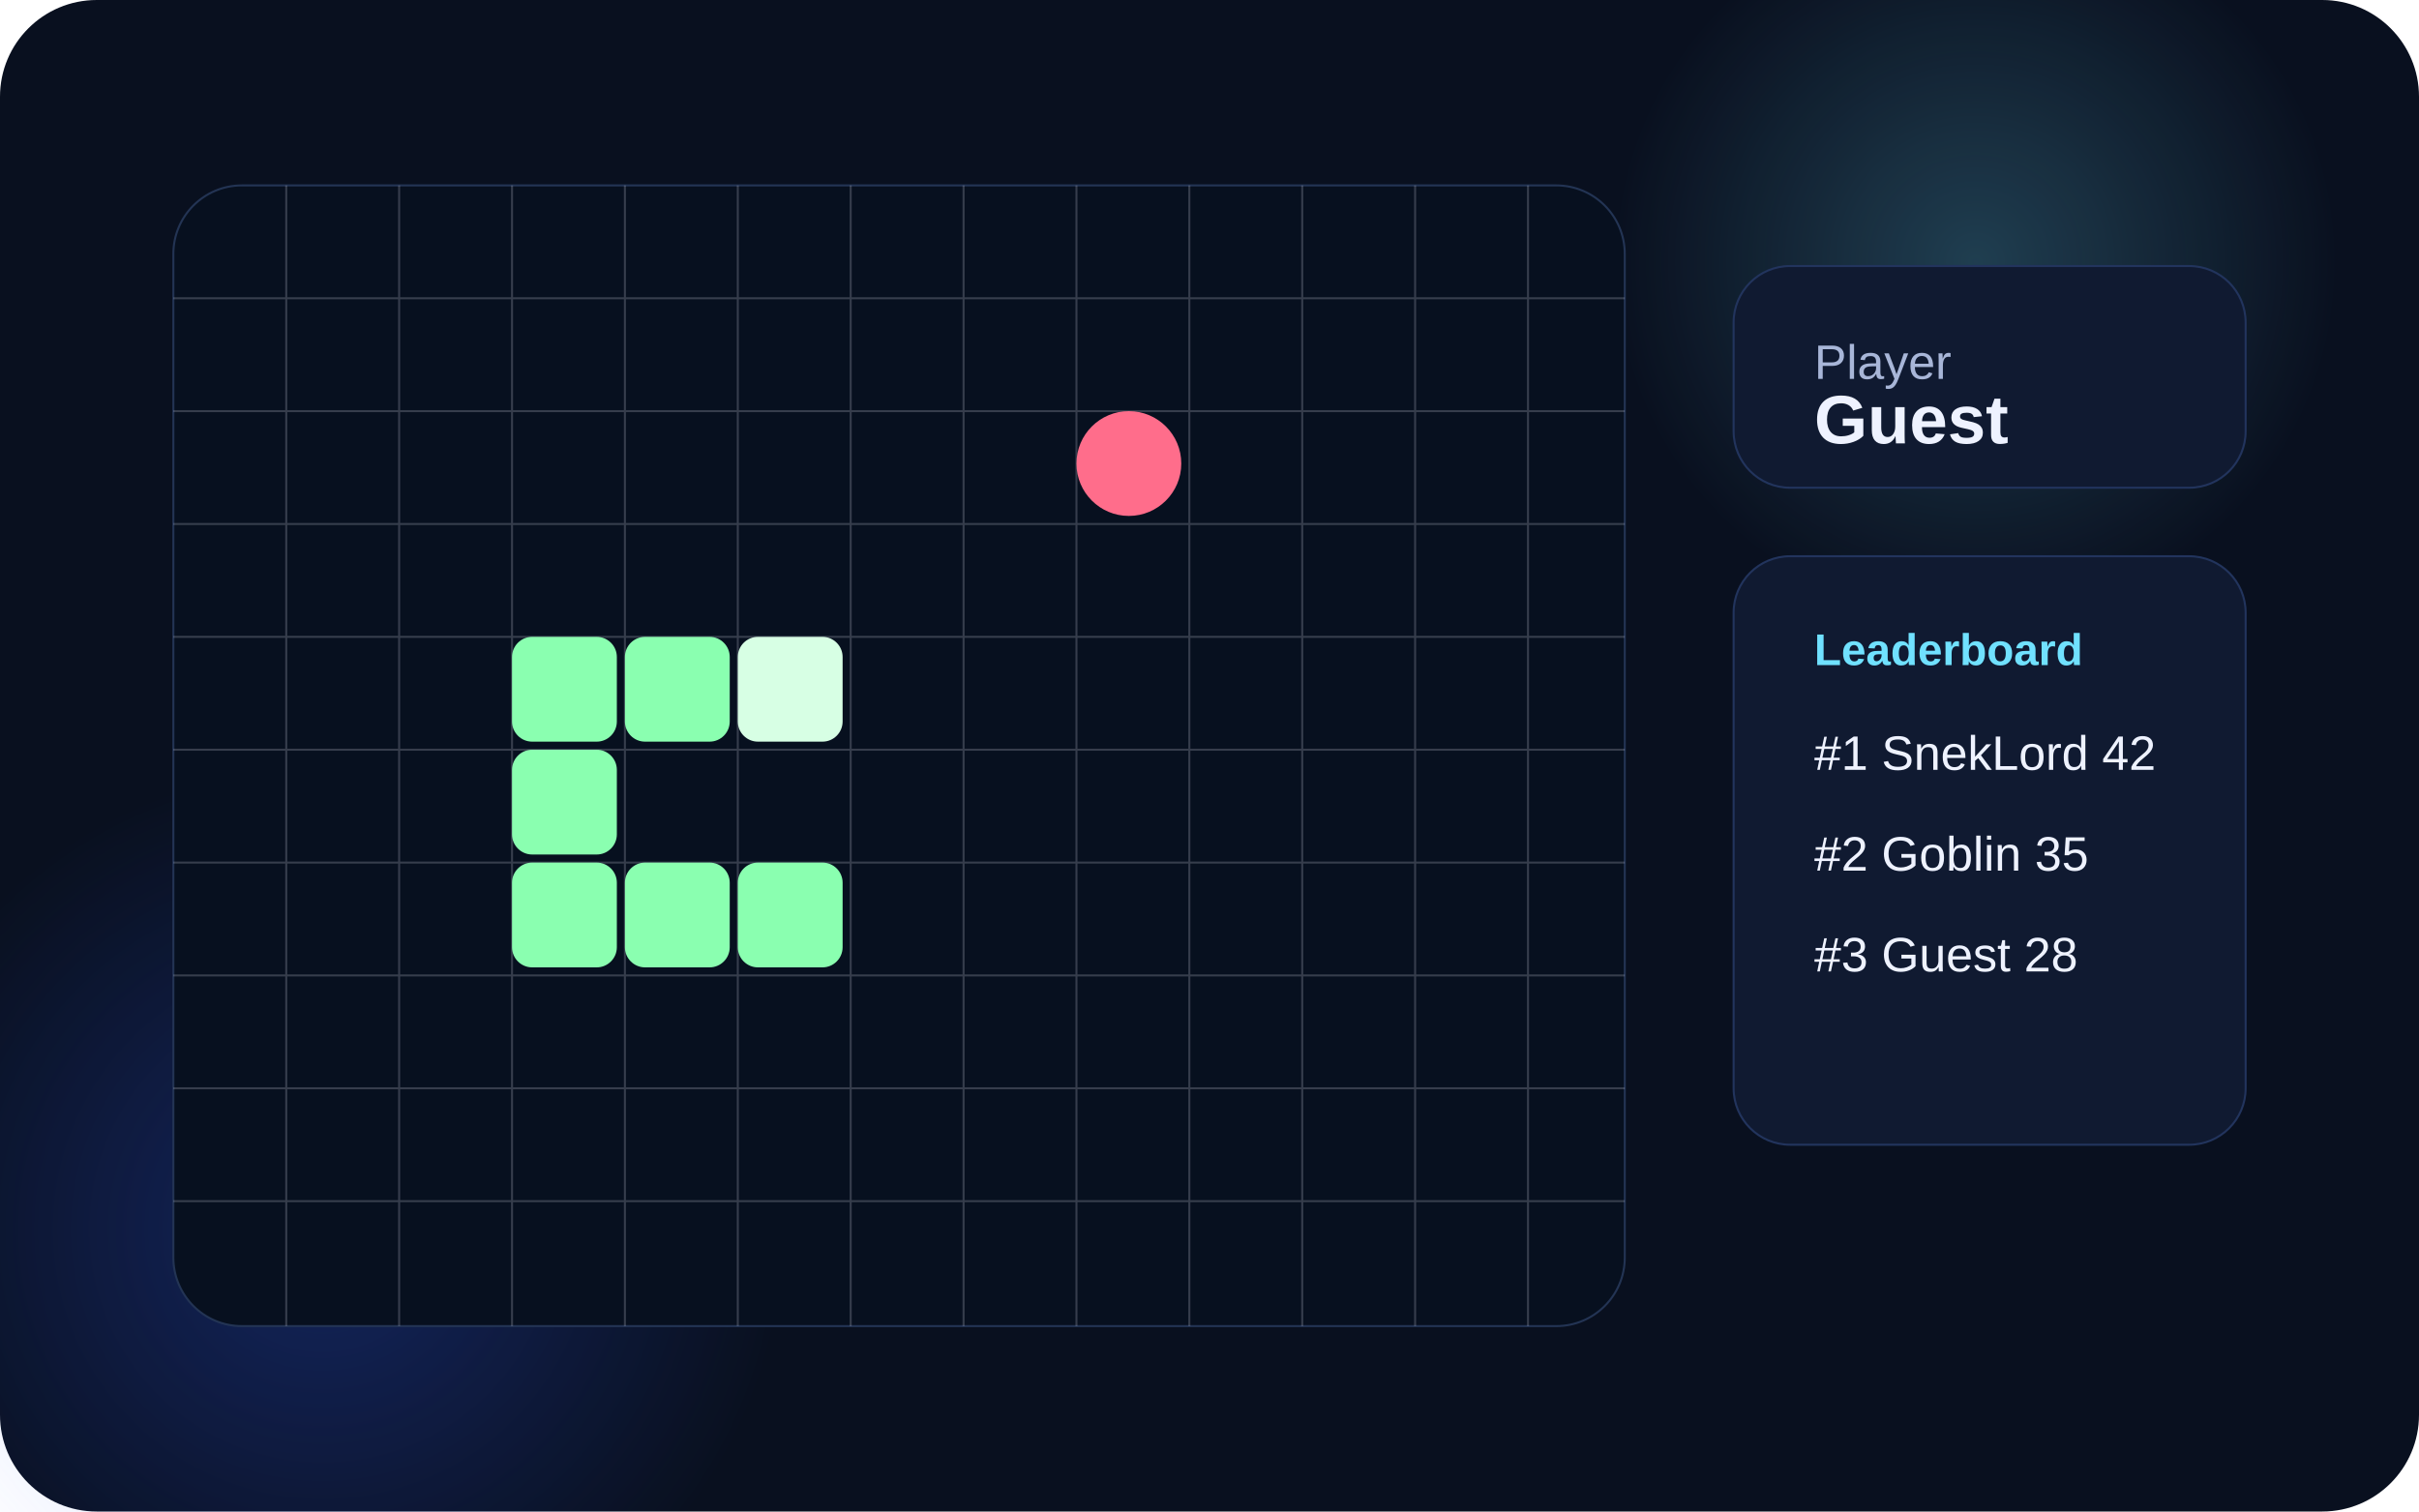
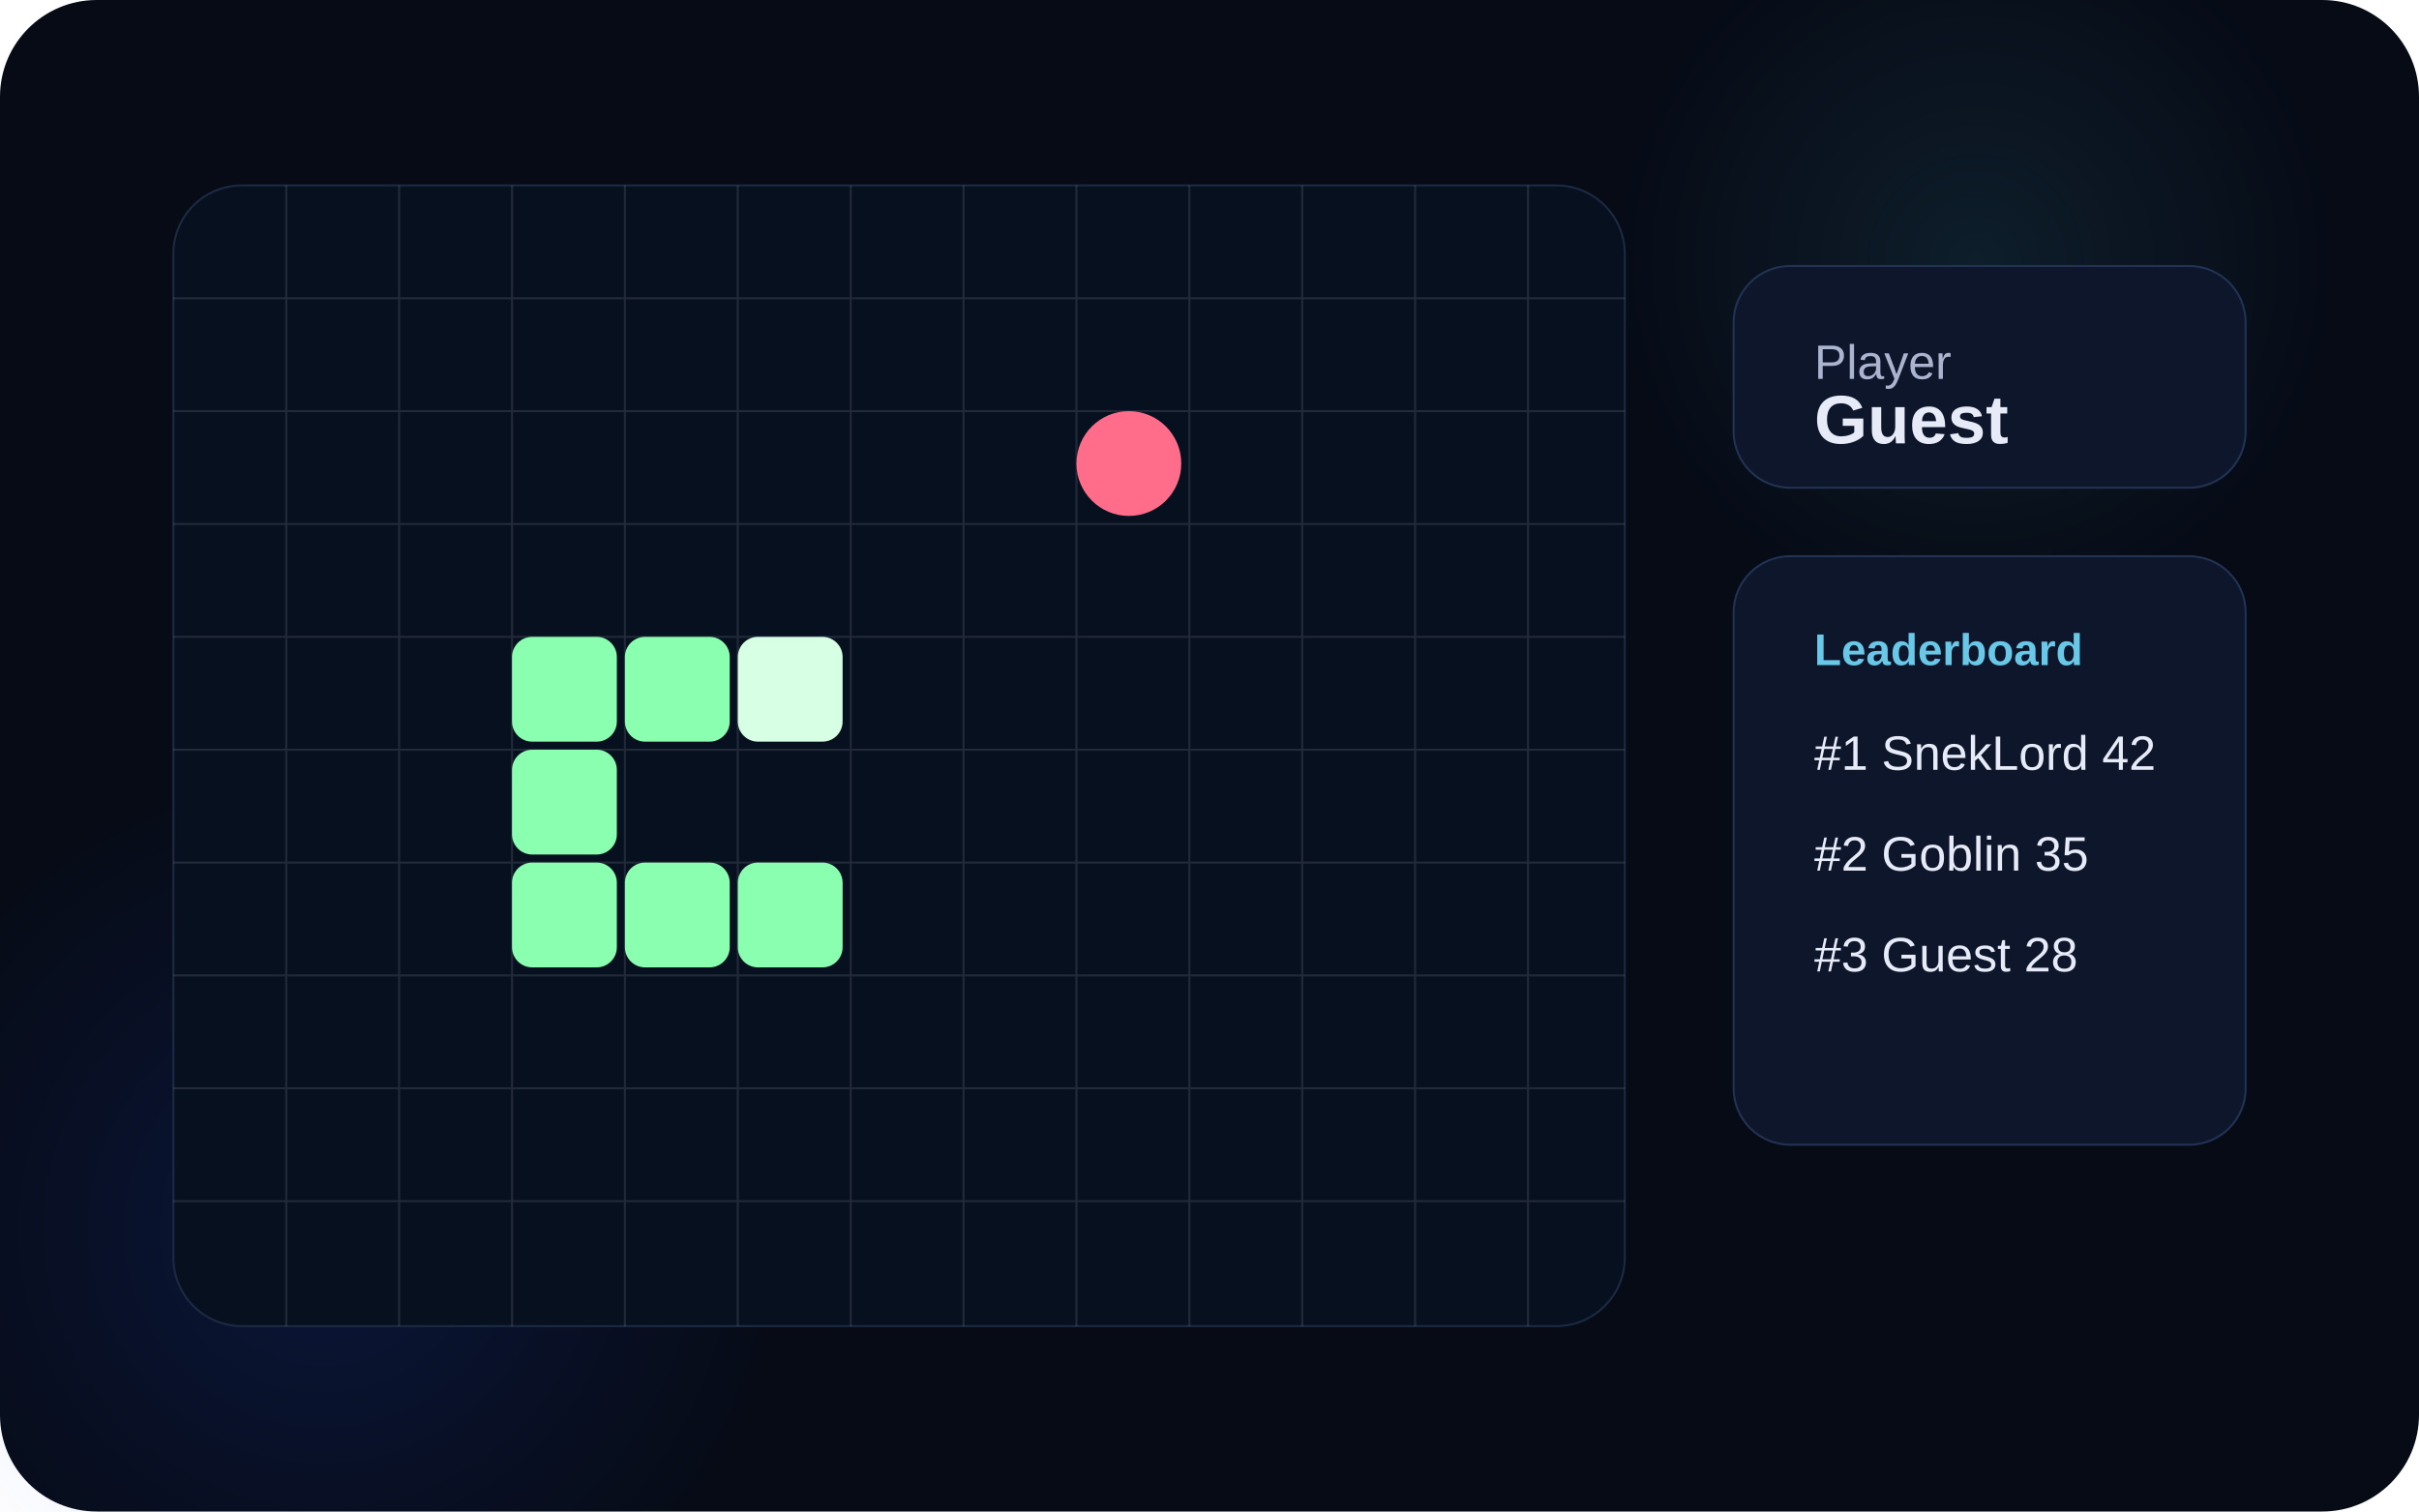
<svg xmlns="http://www.w3.org/2000/svg" width="1200" height="750" viewBox="0 0 1200 750" fill="none">
-   <rect width="1200" height="750" rx="48" fill="#09101F" />
-   <circle cx="160" cy="610" r="230" fill="url(#a)" fill-opacity="0.28" />
-   <circle cx="980" cy="130" r="180" fill="url(#b)" fill-opacity="0.22" />
-   <rect x="86" y="92" width="720" height="566" rx="34" fill="#07101F" stroke="#233454" />
-   <g opacity="0.2" stroke="#EEF2FF">
+   <rect width="1200" height="750" rx="48" fill="#060B16" />
+   <circle cx="160" cy="610" r="230" fill="url(#a)" fill-opacity="0.18" />
+   <circle cx="980" cy="130" r="180" fill="url(#b)" fill-opacity="0.12" />
+   <rect x="86" y="92" width="720" height="566" rx="34" fill="#07101F" stroke="#1C2943" />
+   <g opacity="0.12" stroke="#EEF2FF">
    <path d="M142 92V658" />
    <path d="M198 92V658" />
    <path d="M254 92V658" />
    <path d="M310 92V658" />
    <path d="M366 92V658" />
    <path d="M422 92V658" />
    <path d="M478 92V658" />
    <path d="M534 92V658" />
    <path d="M590 92V658" />
    <path d="M646 92V658" />
    <path d="M702 92V658" />
    <path d="M758 92V658" />
    <path d="M86 148H806" />
    <path d="M86 204H806" />
    <path d="M86 260H806" />
    <path d="M86 316H806" />
    <path d="M86 372H806" />
    <path d="M86 428H806" />
    <path d="M86 484H806" />
    <path d="M86 540H806" />
    <path d="M86 596H806" />
  </g>
  <rect x="366" y="316" width="52" height="52" rx="10" fill="#D7FFE4" />
  <rect x="310" y="316" width="52" height="52" rx="10" fill="#8AFFB0" />
  <rect x="254" y="316" width="52" height="52" rx="10" fill="#8AFFB0" />
  <rect x="254" y="372" width="52" height="52" rx="10" fill="#8AFFB0" />
  <rect x="254" y="428" width="52" height="52" rx="10" fill="#8AFFB0" />
  <rect x="310" y="428" width="52" height="52" rx="10" fill="#8AFFB0" />
  <rect x="366" y="428" width="52" height="52" rx="10" fill="#8AFFB0" />
  <rect x="534" y="204" width="52" height="52" rx="26" fill="#FF6D8B" />
-   <rect x="860" y="132" width="254" height="110" rx="28" fill="#101A31" stroke="#22345D" />
-   <rect x="860" y="276" width="254" height="292" rx="28" fill="#101A31" stroke="#22345D" />
-   <text x="900" y="188" fill="#A8B6D8" font-family="Arial, sans-serif" font-size="24">Player</text>
-   <text x="900" y="220" fill="#EEF2FF" font-family="Arial, sans-serif" font-size="34" font-weight="700">Guest</text>
-   <text x="900" y="330" fill="#70E1FF" font-family="Arial, sans-serif" font-size="22" font-weight="700">Leaderboard</text>
-   <text x="900" y="382" fill="#EEF2FF" font-family="Arial, sans-serif" font-size="24">#1   SnekLord   42</text>
-   <text x="900" y="432" fill="#EEF2FF" font-family="Arial, sans-serif" font-size="24">#2   Goblin     35</text>
-   <text x="900" y="482" fill="#EEF2FF" font-family="Arial, sans-serif" font-size="24">#3   Guest      28</text>
+   <rect x="860" y="132" width="254" height="110" rx="28" fill="#0D162A" stroke="#213252" />
+   <rect x="860" y="276" width="254" height="292" rx="28" fill="#0D162A" stroke="#213252" />
+   <text x="900" y="188" fill="#AAB4CF" font-family="Arial, sans-serif" font-size="24">Player</text>
+   <text x="900" y="220" fill="#E6EBF7" font-family="Arial, sans-serif" font-size="34" font-weight="700">Guest</text>
+   <text x="900" y="330" fill="#69C8E8" font-family="Arial, sans-serif" font-size="22" font-weight="700">Leaderboard</text>
+   <text x="900" y="382" fill="#E6EBF7" font-family="Arial, sans-serif" font-size="24">#1   SnekLord   42</text>
+   <text x="900" y="432" fill="#E6EBF7" font-family="Arial, sans-serif" font-size="24">#2   Goblin     35</text>
+   <text x="900" y="482" fill="#E6EBF7" font-family="Arial, sans-serif" font-size="24">#3   Guest      28</text>
  <defs>
    <radialGradient id="a" cx="0" cy="0" r="1" gradientUnits="userSpaceOnUse" gradientTransform="translate(160 610) rotate(90) scale(230)">
-       <stop stop-color="#2F5AFF" />
-       <stop offset="1" stop-color="#2F5AFF" stop-opacity="0" />
+       <stop stop-color="#2449D9" />
+       <stop offset="1" stop-color="#2449D9" stop-opacity="0" />
    </radialGradient>
    <radialGradient id="b" cx="0" cy="0" r="1" gradientUnits="userSpaceOnUse" gradientTransform="translate(980 130) rotate(90) scale(180)">
-       <stop stop-color="#70E1FF" />
-       <stop offset="1" stop-color="#70E1FF" stop-opacity="0" />
+       <stop stop-color="#4AA7C2" />
+       <stop offset="1" stop-color="#4AA7C2" stop-opacity="0" />
    </radialGradient>
  </defs>
</svg>
